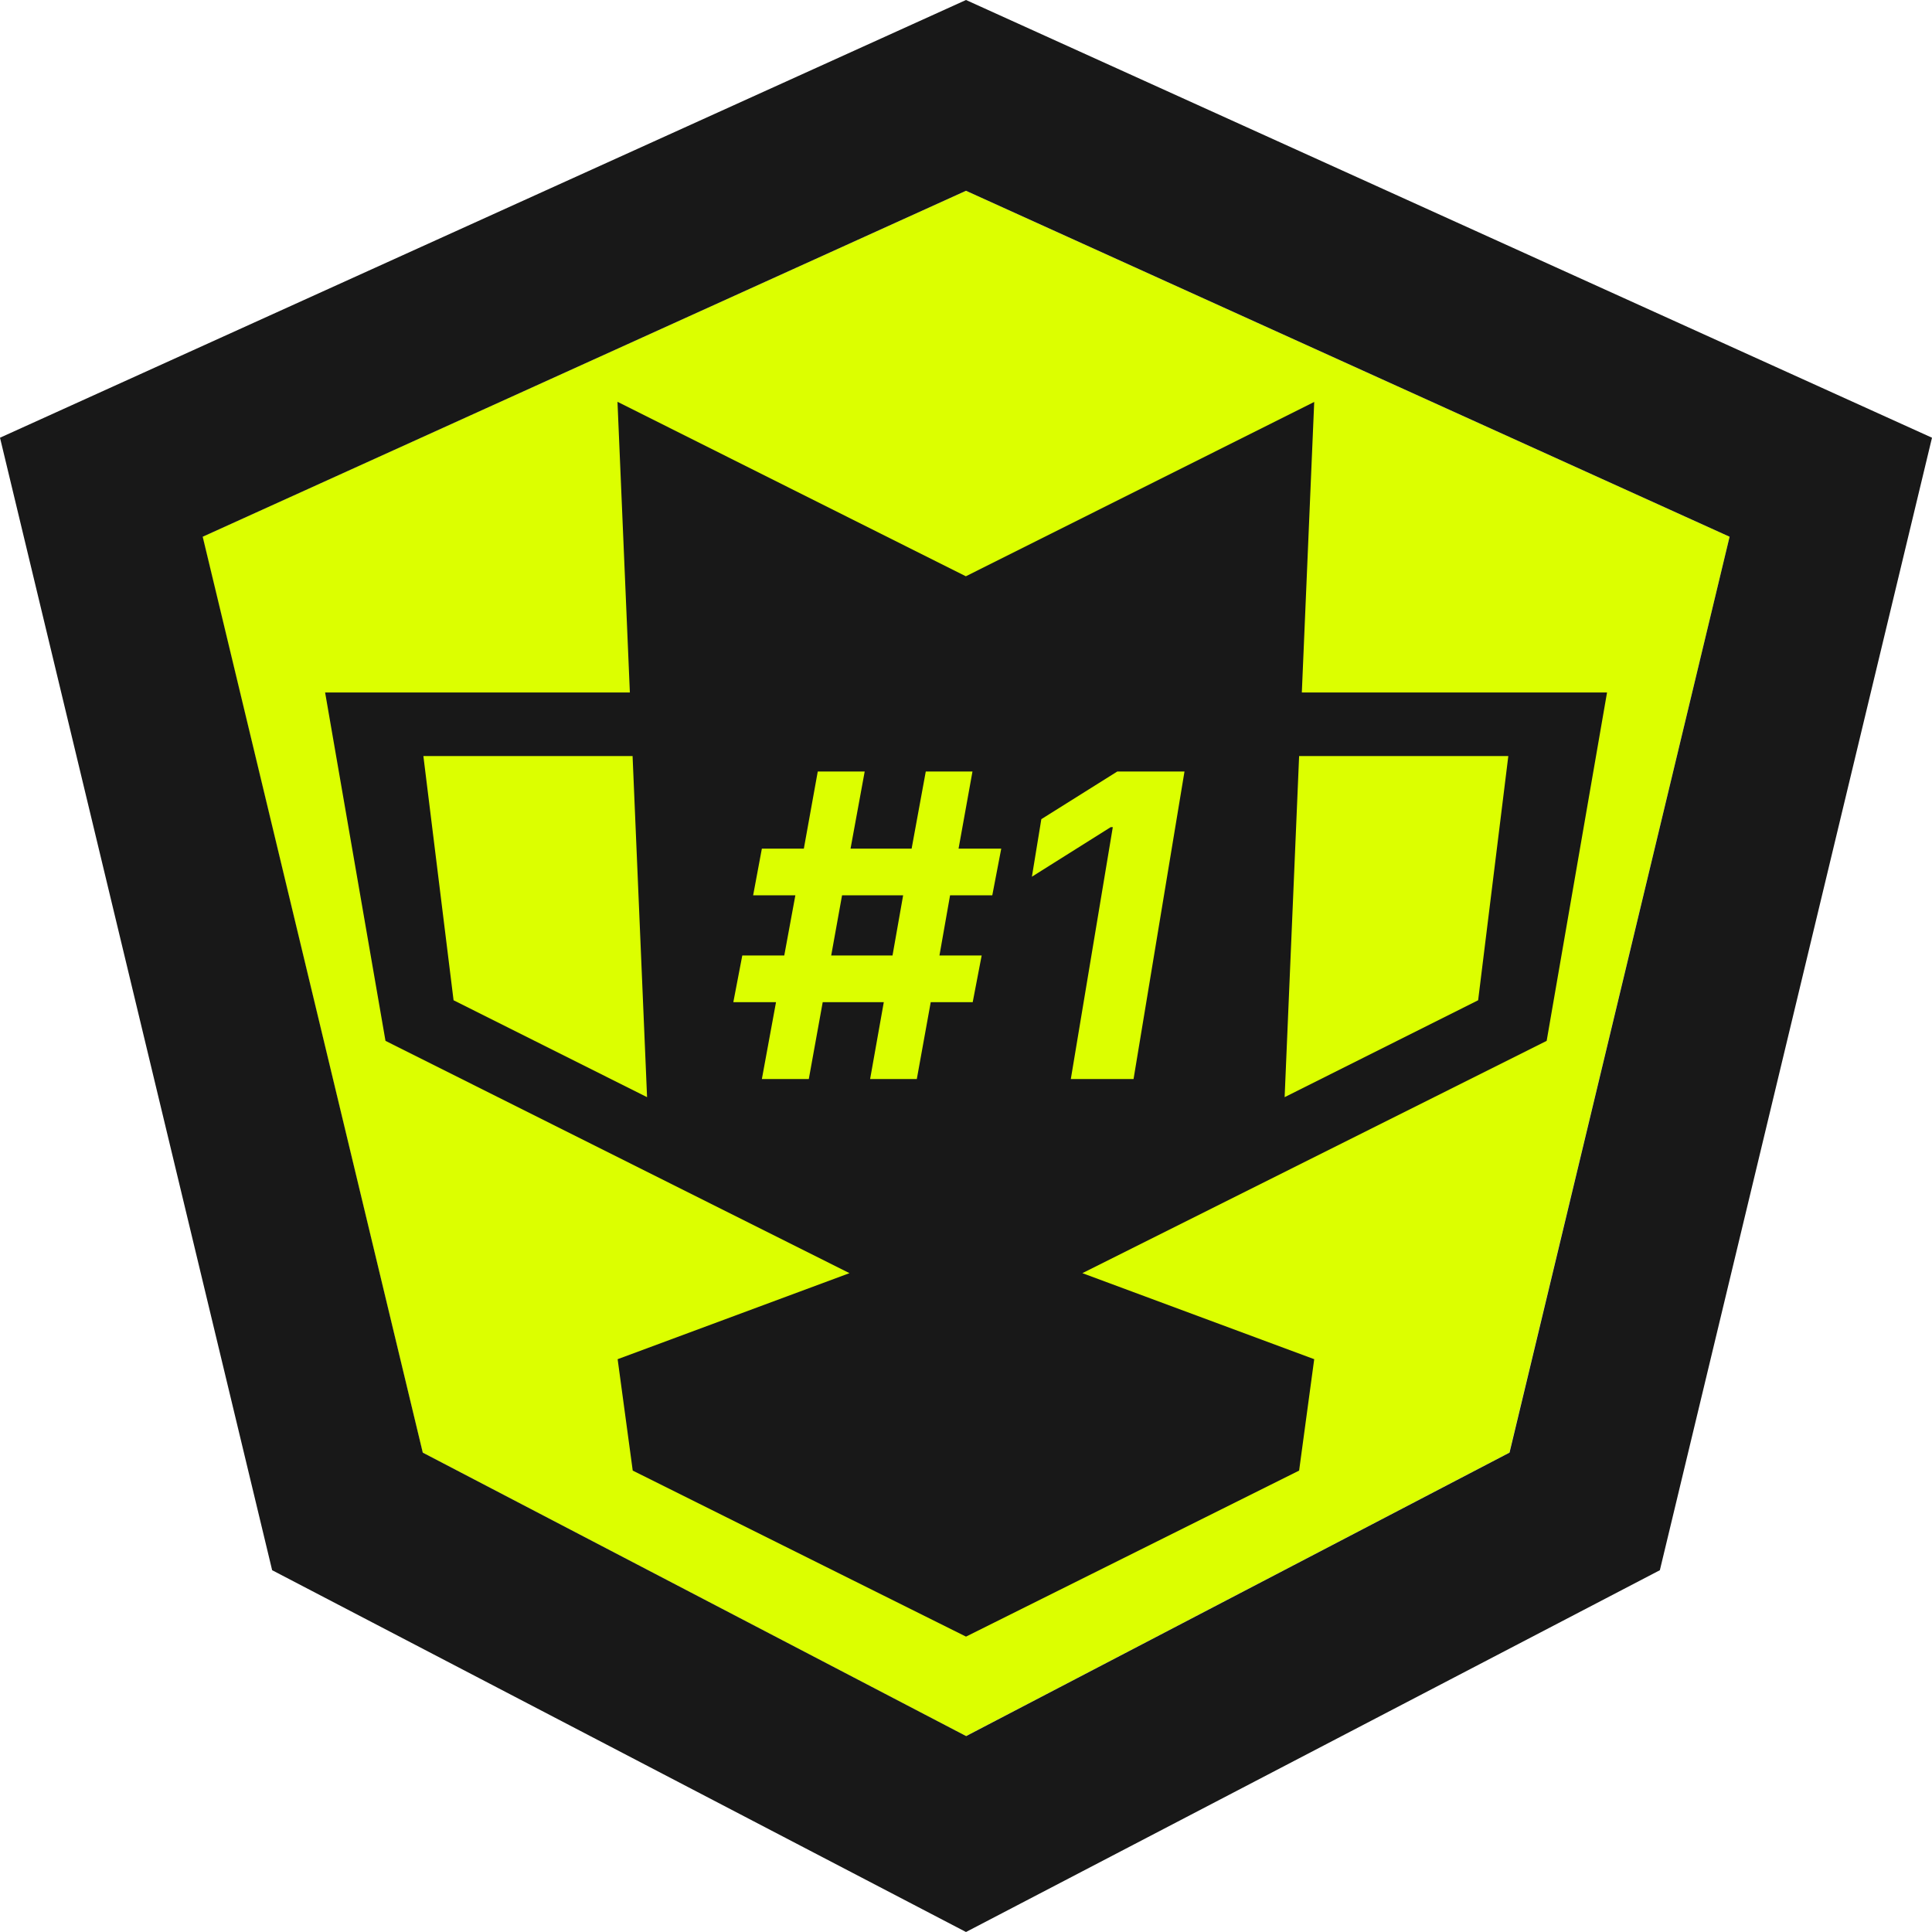
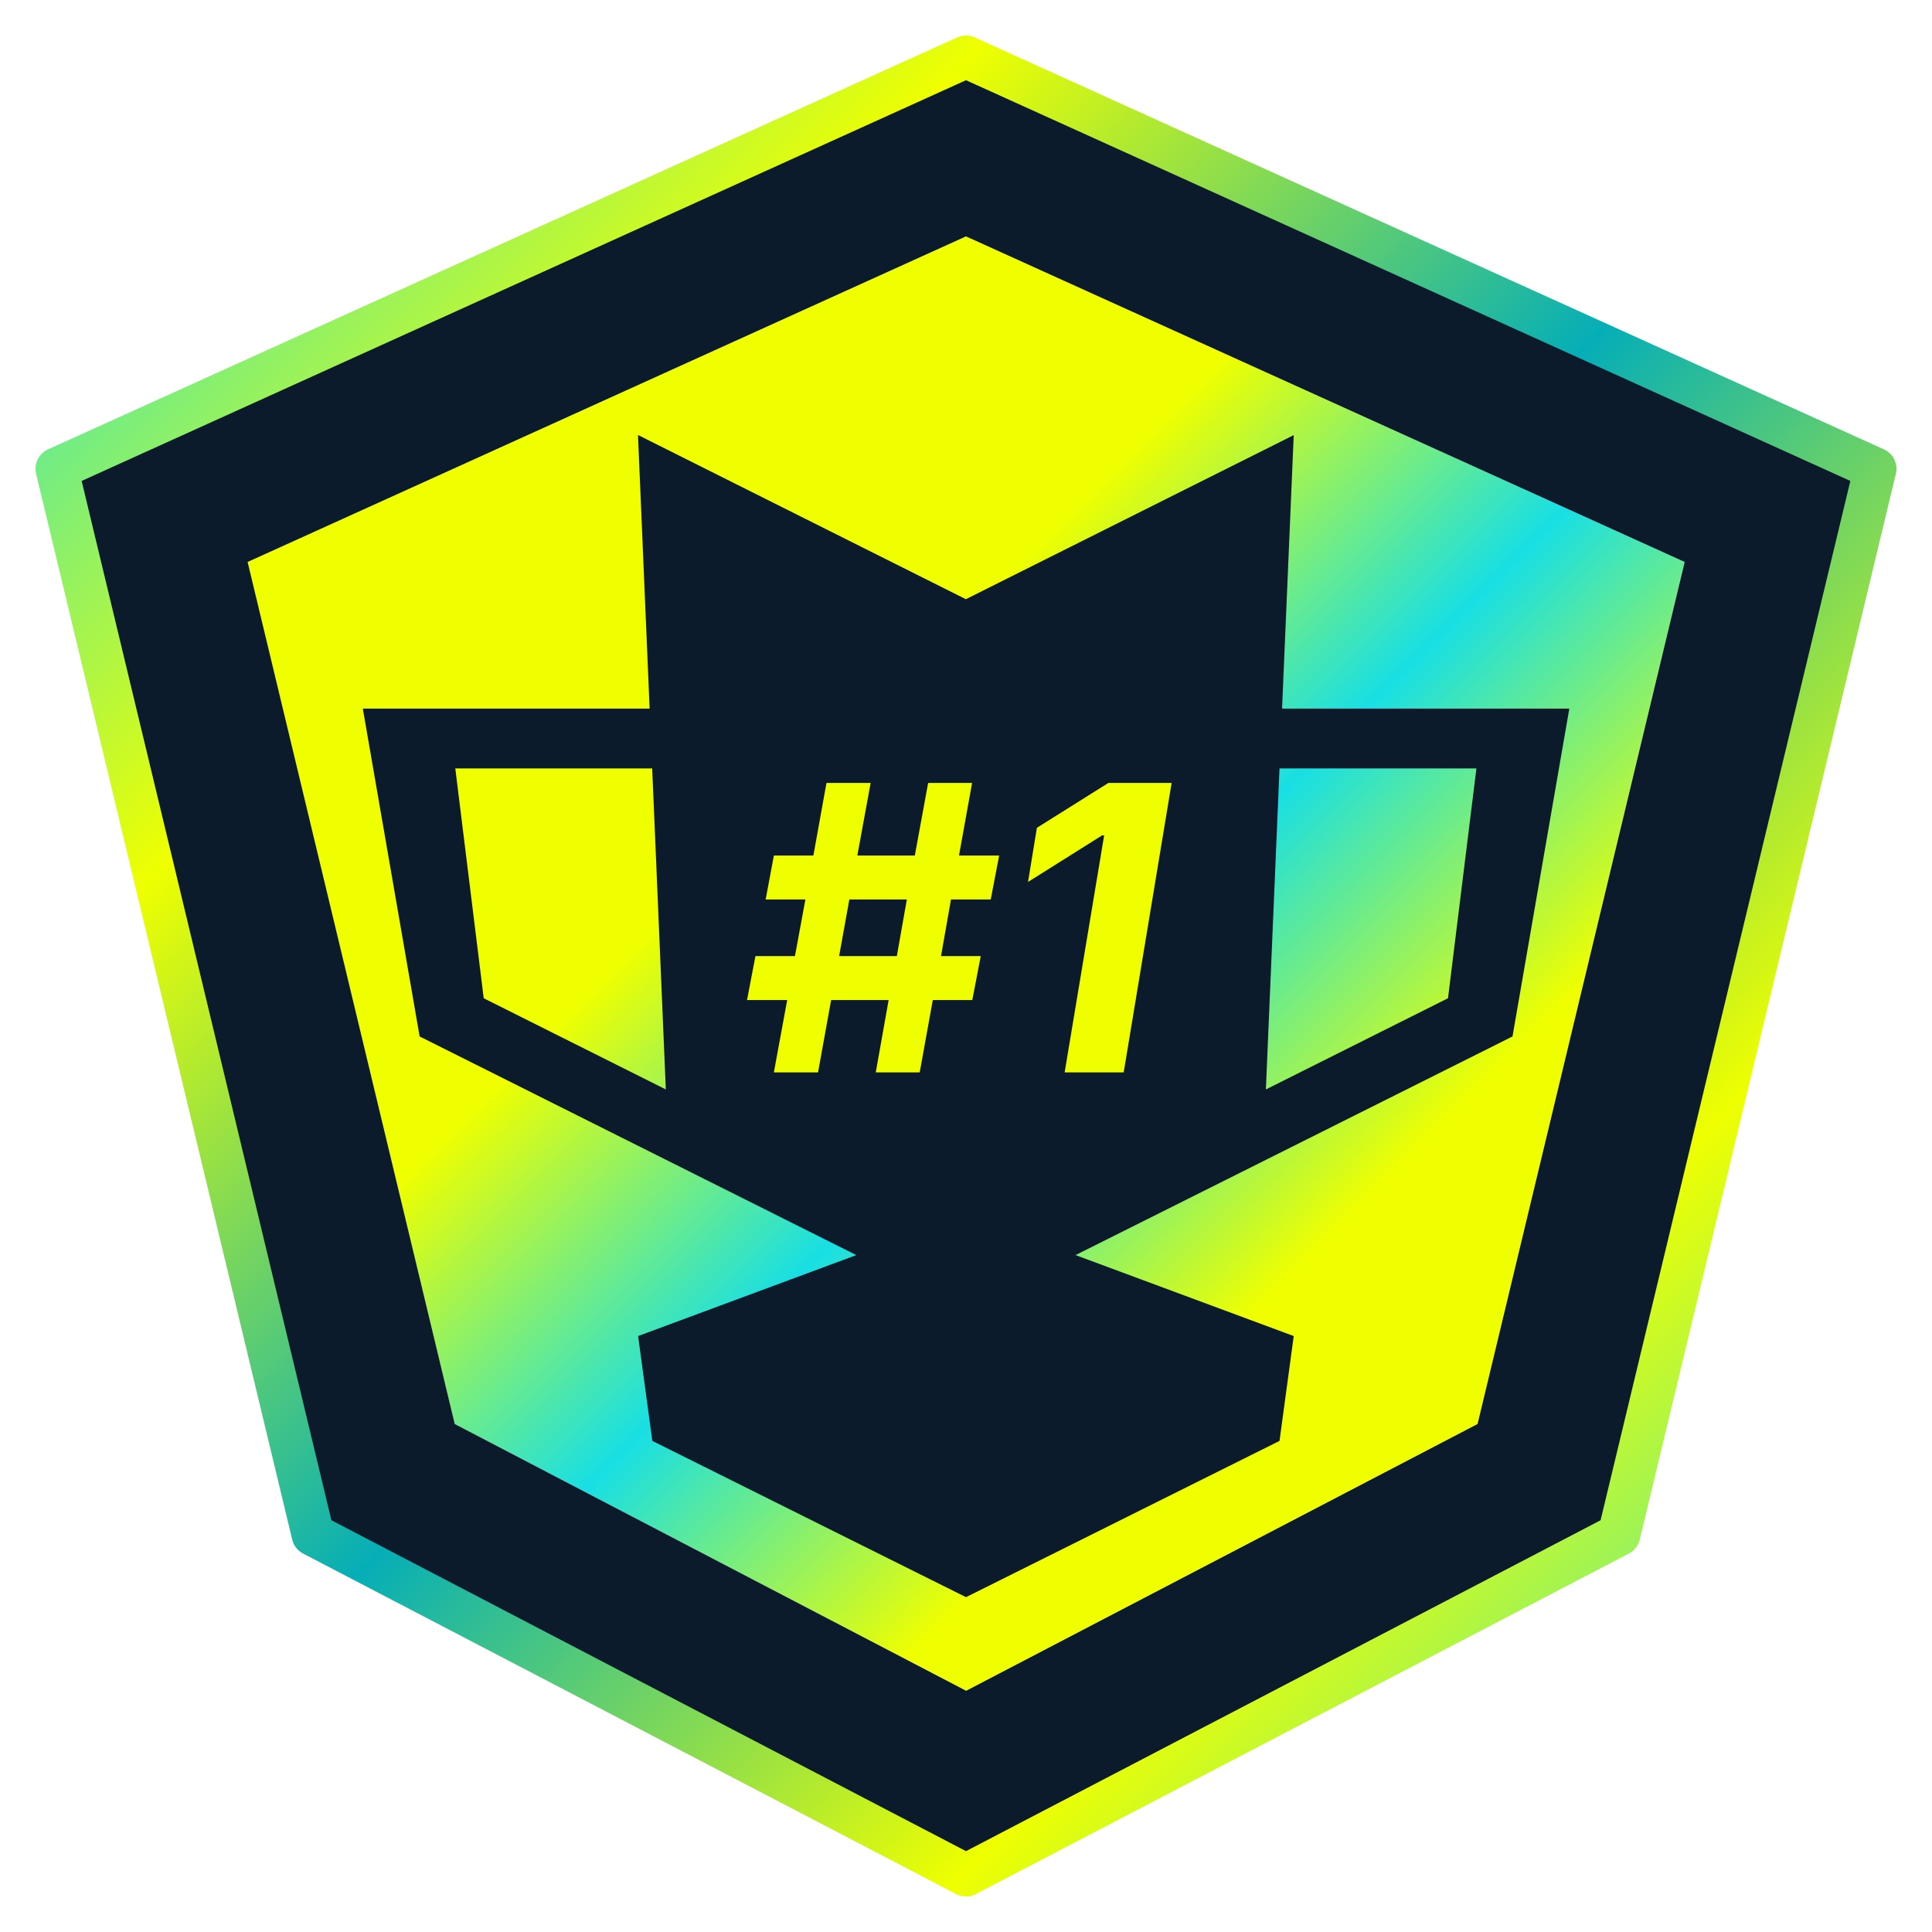
- <svg xmlns="http://www.w3.org/2000/svg" id="a" viewBox="0 0 128 128">
+ <svg xmlns="http://www.w3.org/2000/svg" id="a" viewBox="-4 -4 136 136">
  <defs>
-     <style>.b{fill:#181818;}.c,.d{fill:#dcff00;}.d{font-family:Inter-ExtraBoldItalic, Inter;font-size:28px;font-style:italic;font-weight:700;}</style>
+     <linearGradient id="aurora" x1="0" y1="0" x2="1" y2="1">
+       <stop offset="0" stop-color="#efff00" />
+       <stop offset=".38" stop-color="#efff00" />
+       <stop offset=".55" stop-color="#18dfe4" />
+       <stop offset=".72" stop-color="#efff00" />
+       <stop offset="1" stop-color="#efff00" />
+       <animateTransform attributeName="gradientTransform" type="rotate" values="0 .5 .5;360 .5 .5" dur="7s" repeatCount="indefinite" />
+     </linearGradient>
+     <linearGradient id="ring" x1="0" y1="0" x2="1" y2="1">
+       <stop offset="0" stop-color="#18dfe4" />
+       <stop offset=".25" stop-color="#efff00" />
+       <stop offset=".5" stop-color="#05aeb7" />
+       <stop offset=".75" stop-color="#efff00" />
+       <stop offset="1" stop-color="#18dfe4" />
+       <animateTransform attributeName="gradientTransform" type="rotate" values="0 .5 .5;360 .5 .5" dur="7s" repeatCount="indefinite" />
+     </linearGradient>
+     <style>.b{fill:#0b1b2c;}.c{fill:url(#aurora);}.d{fill:#efff00;font-family:Inter-ExtraBoldItalic, Inter;font-size:28px;font-style:italic;font-weight:700;}.e{fill:none;stroke:url(#ring);stroke-width:3;stroke-linejoin:round;}</style>
  </defs>
  <polygon class="c" points="64 12.64 114.59 35.56 100 96.24 64 115.02 28 96.24 13.41 35.56 64 12.64 64 12.64" />
  <path class="b" d="M64,12.64l50.59,22.92-14.58,60.68-36,18.78-36-18.78-14.58-60.68L64,12.64h0ZM64,0L0,29l18.03,75.03,45.97,23.97,45.97-23.97,18.03-75.03L64,0h0Z" />
  <path class="b" d="M86.25,45.87l.82-19.24-23.08,11.55-23.08-11.56.82,19.26h-20.19l4,23.08,30.74,15.39-15.36,5.7,1,7.38,22.08,11,22.07-11,1-7.38-15.36-5.7,30.76-15.39,4-23.08h-20.21ZM30.05,66.27l-2-16.18h13.86l.96,22.6-12.82-6.42ZM85.11,72.69l.96-22.6h13.86l-2,16.18-12.82,6.42Z" />
  <text class="d" transform="translate(47.96 71.49)">
    <tspan x="0" y="0">#1</tspan>
  </text>
+   <polygon class="e" points="64 0 0 29 18.03 104.03 64 128 109.97 104.03 128 29" />
</svg>
